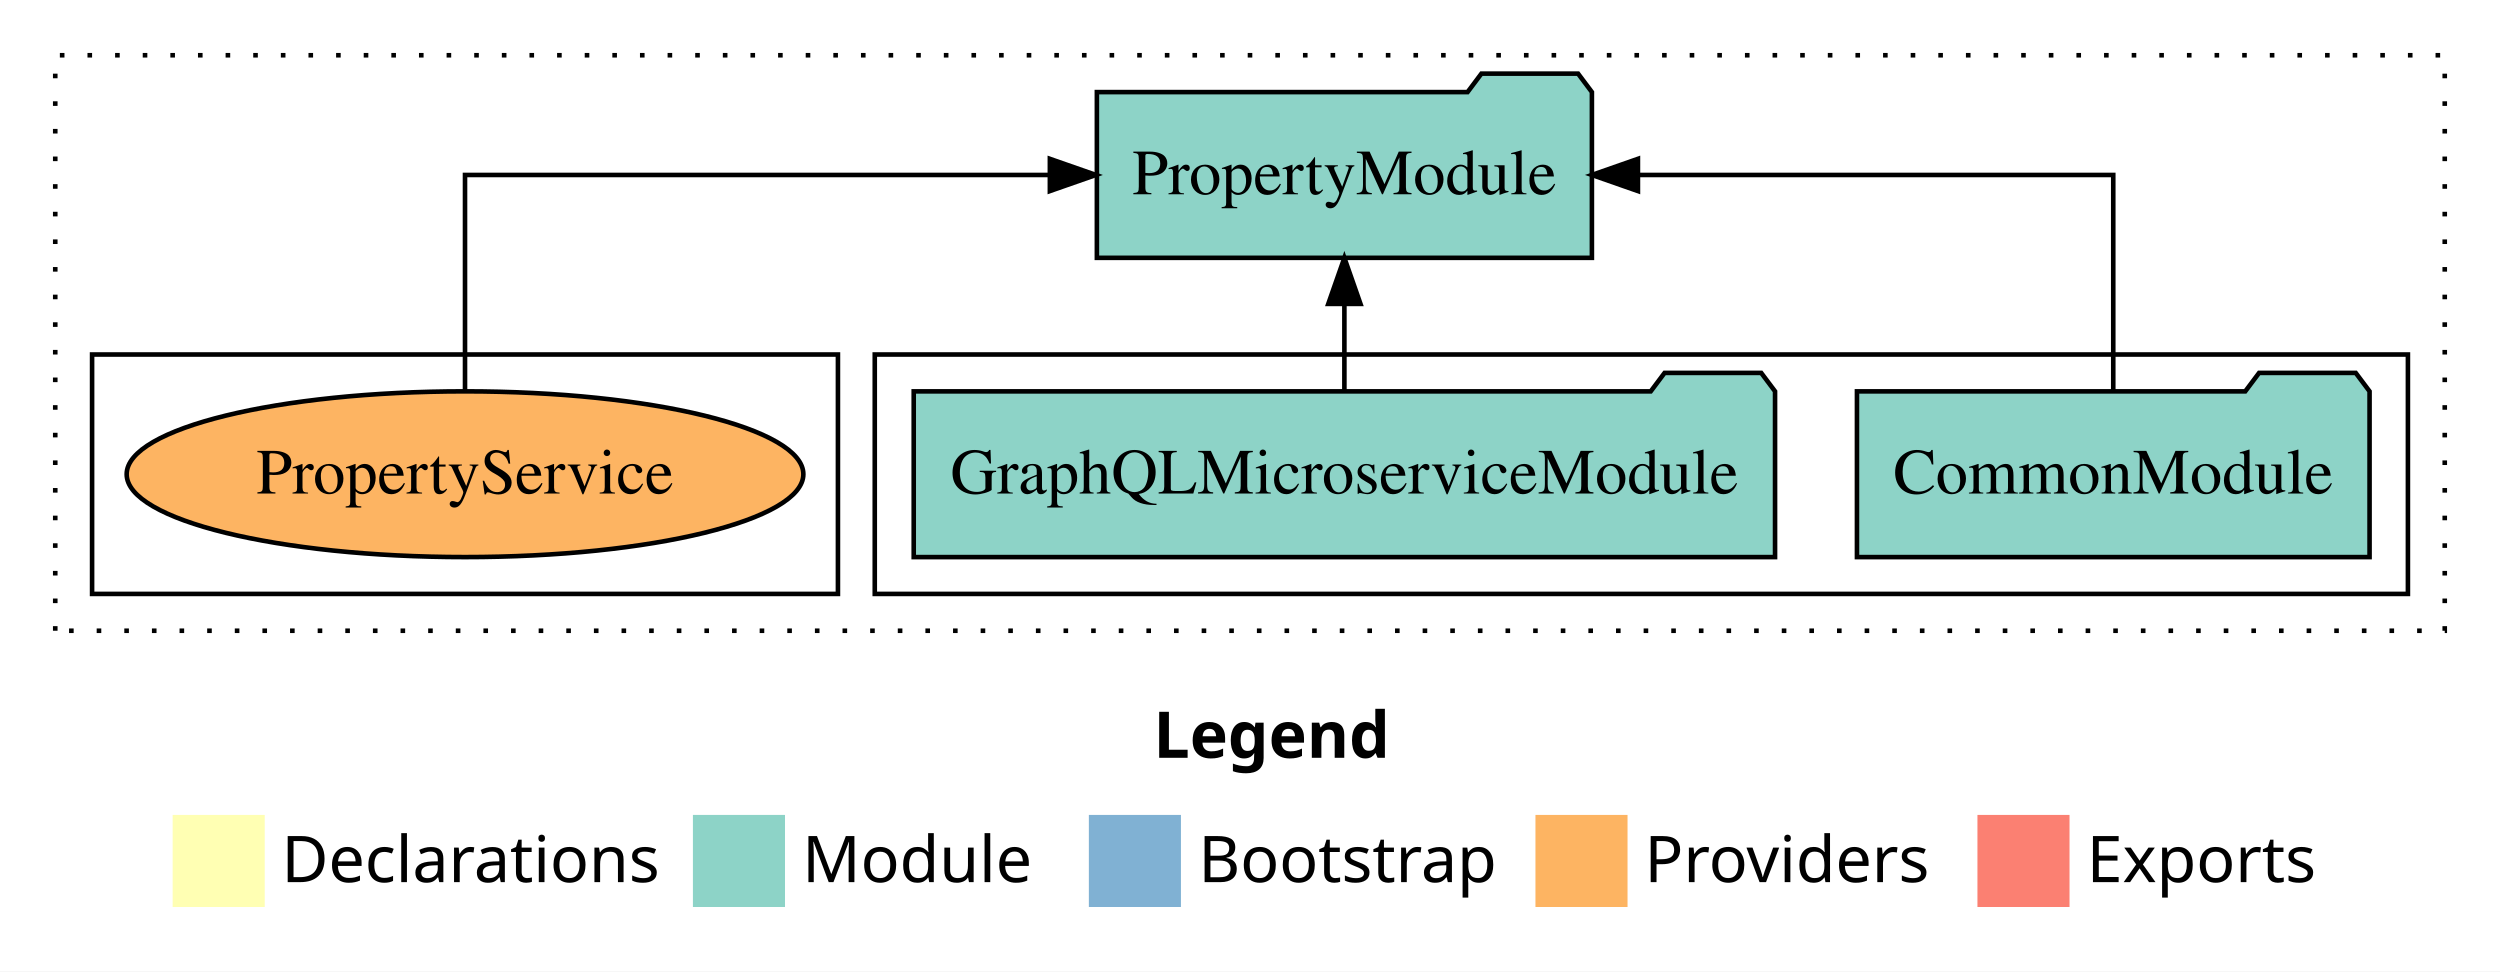
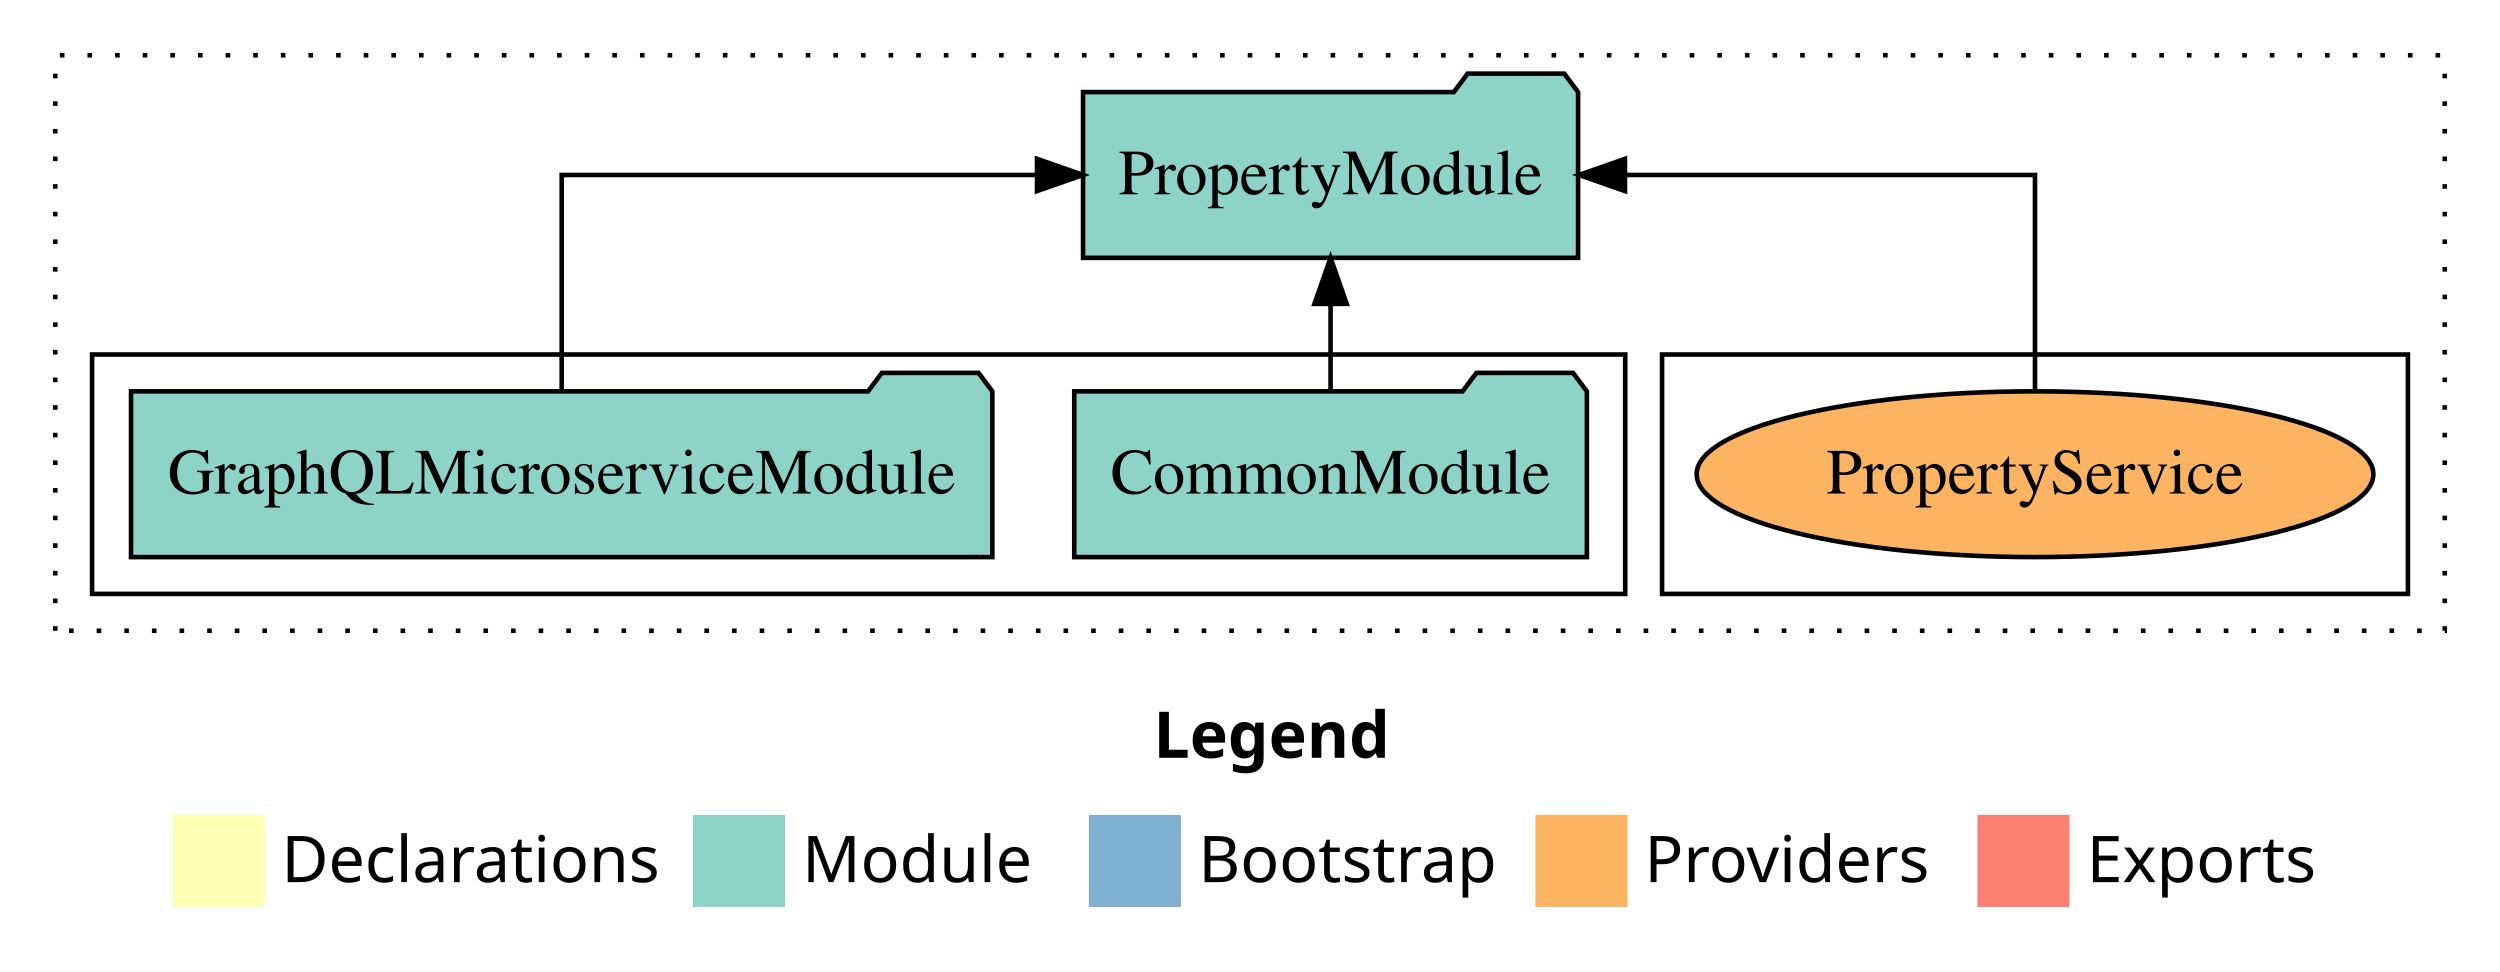
<svg xmlns="http://www.w3.org/2000/svg" width="543pt" height="211pt" viewBox="0.00 0.00 543.00 211.00">
  <g id="graph0" class="graph" transform="scale(1 1) rotate(0) translate(4 207)">
    <polygon fill="white" stroke="transparent" points="-4,4 -4,-207 539,-207 539,4 -4,4" />
    <text text-anchor="start" x="246.51" y="-42.4" font-family="Times-12" font-weight="bold" font-size="14.00">Legend</text>
    <polygon fill="#ffffb3" stroke="transparent" points="33.5,-10 33.5,-30 53.5,-30 53.5,-10 33.5,-10" />
    <text text-anchor="start" x="57.13" y="-15.4" font-family="Times-12" font-size="14.00">  Declarations</text>
    <polygon fill="#8dd3c7" stroke="transparent" points="146.5,-10 146.5,-30 166.5,-30 166.5,-10 146.5,-10" />
    <text text-anchor="start" x="170.23" y="-15.4" font-family="Times-12" font-size="14.00">  Module</text>
    <polygon fill="#80b1d3" stroke="transparent" points="232.5,-10 232.5,-30 252.5,-30 252.5,-10 232.5,-10" />
    <text text-anchor="start" x="256.28" y="-15.4" font-family="Times-12" font-size="14.00">  Bootstrap</text>
    <polygon fill="#fdb462" stroke="transparent" points="329.5,-10 329.5,-30 349.5,-30 349.5,-10 329.5,-10" />
    <text text-anchor="start" x="353.17" y="-15.4" font-family="Times-12" font-size="14.00">  Providers</text>
    <polygon fill="#fb8072" stroke="transparent" points="425.5,-10 425.5,-30 445.5,-30 445.5,-10 425.5,-10" />
    <text text-anchor="start" x="449.23" y="-15.4" font-family="Times-12" font-size="14.00">  Exports</text>
    <g id="clust1" class="cluster">
      <polygon fill="none" stroke="black" stroke-dasharray="1,5" points="8,-70 8,-195 527,-195 527,-70 8,-70" />
    </g>
+     <g id="clust6" class="cluster">
+       <polygon fill="none" stroke="black" points="357,-78 357,-130 519,-130 519,-78 357,-78" />
+     </g>
    <g id="clust3" class="cluster">
-       <polygon fill="none" stroke="black" points="186,-78 186,-130 519,-130 519,-78 186,-78" />
-     </g>
-     <g id="clust6" class="cluster">
-       <polygon fill="none" stroke="black" points="16,-78 16,-130 178,-130 178,-78 16,-78" />
+       <polygon fill="none" stroke="black" points="16,-78 16,-130 349,-130 349,-78 16,-78" />
    </g>
    <g id="node1" class="node">
-       <polygon fill="#8dd3c7" stroke="black" points="510.67,-122 507.67,-126 486.67,-126 483.67,-122 399.33,-122 399.33,-86 510.67,-86 510.67,-122" />
-       <text text-anchor="middle" x="455" y="-99.8" font-family="Times,serif" font-size="14.00">CommonModule</text>
+       <polygon fill="#8dd3c7" stroke="black" points="340.67,-122 337.67,-126 316.67,-126 313.67,-122 229.33,-122 229.33,-86 340.67,-86 340.67,-122" />
+       <text text-anchor="middle" x="285" y="-99.8" font-family="Times,serif" font-size="14.00">CommonModule</text>
    </g>
    <g id="node3" class="node">
-       <polygon fill="#8dd3c7" stroke="black" points="341.76,-187 338.76,-191 317.76,-191 314.76,-187 234.24,-187 234.24,-151 341.76,-151 341.76,-187" />
-       <text text-anchor="middle" x="288" y="-164.8" font-family="Times,serif" font-size="14.00">PropertyModule</text>
+       <polygon fill="#8dd3c7" stroke="black" points="338.76,-187 335.76,-191 314.76,-191 311.76,-187 231.24,-187 231.24,-151 338.76,-151 338.76,-187" />
+       <text text-anchor="middle" x="285" y="-164.8" font-family="Times,serif" font-size="14.00">PropertyModule</text>
    </g>
    <g id="edge1" class="edge">
-       <path fill="none" stroke="black" d="M455,-122.11C455,-141.34 455,-169 455,-169 455,-169 351.76,-169 351.76,-169" />
-       <polygon fill="black" stroke="black" points="351.76,-165.5 341.76,-169 351.76,-172.5 351.76,-165.5" />
+       <path fill="none" stroke="black" d="M285,-122.11C285,-122.11 285,-140.99 285,-140.99" />
+       <polygon fill="black" stroke="black" points="281.5,-140.99 285,-150.99 288.5,-140.99 281.5,-140.99" />
    </g>
    <g id="node2" class="node">
-       <polygon fill="#8dd3c7" stroke="black" points="381.54,-122 378.54,-126 357.54,-126 354.54,-122 194.46,-122 194.46,-86 381.54,-86 381.54,-122" />
-       <text text-anchor="middle" x="288" y="-99.8" font-family="Times,serif" font-size="14.00">GraphQLMicroserviceModule</text>
+       <polygon fill="#8dd3c7" stroke="black" points="211.54,-122 208.54,-126 187.54,-126 184.54,-122 24.46,-122 24.46,-86 211.54,-86 211.54,-122" />
+       <text text-anchor="middle" x="118" y="-99.8" font-family="Times,serif" font-size="14.00">GraphQLMicroserviceModule</text>
    </g>
    <g id="edge2" class="edge">
-       <path fill="none" stroke="black" d="M288,-122.11C288,-122.11 288,-140.99 288,-140.99" />
-       <polygon fill="black" stroke="black" points="284.5,-140.99 288,-150.99 291.5,-140.99 284.5,-140.99" />
+       <path fill="none" stroke="black" d="M118,-122.11C118,-141.34 118,-169 118,-169 118,-169 221.24,-169 221.24,-169" />
+       <polygon fill="black" stroke="black" points="221.24,-172.5 231.24,-169 221.24,-165.5 221.24,-172.5" />
    </g>
    <g id="node4" class="node">
-       <ellipse fill="#fdb462" stroke="black" cx="97" cy="-104" rx="73.49" ry="18" />
-       <text text-anchor="middle" x="97" y="-99.8" font-family="Times,serif" font-size="14.00">PropertyService</text>
+       <ellipse fill="#fdb462" stroke="black" cx="438" cy="-104" rx="73.49" ry="18" />
+       <text text-anchor="middle" x="438" y="-99.8" font-family="Times,serif" font-size="14.00">PropertyService</text>
    </g>
    <g id="edge3" class="edge">
-       <path fill="none" stroke="black" d="M97,-122.11C97,-141.34 97,-169 97,-169 97,-169 224.03,-169 224.03,-169" />
-       <polygon fill="black" stroke="black" points="224.03,-172.5 234.03,-169 224.03,-165.5 224.03,-172.5" />
+       <path fill="none" stroke="black" d="M438,-122.11C438,-141.34 438,-169 438,-169 438,-169 348.94,-169 348.94,-169" />
+       <polygon fill="black" stroke="black" points="348.94,-165.5 338.94,-169 348.94,-172.5 348.94,-165.5" />
    </g>
  </g>
</svg>
